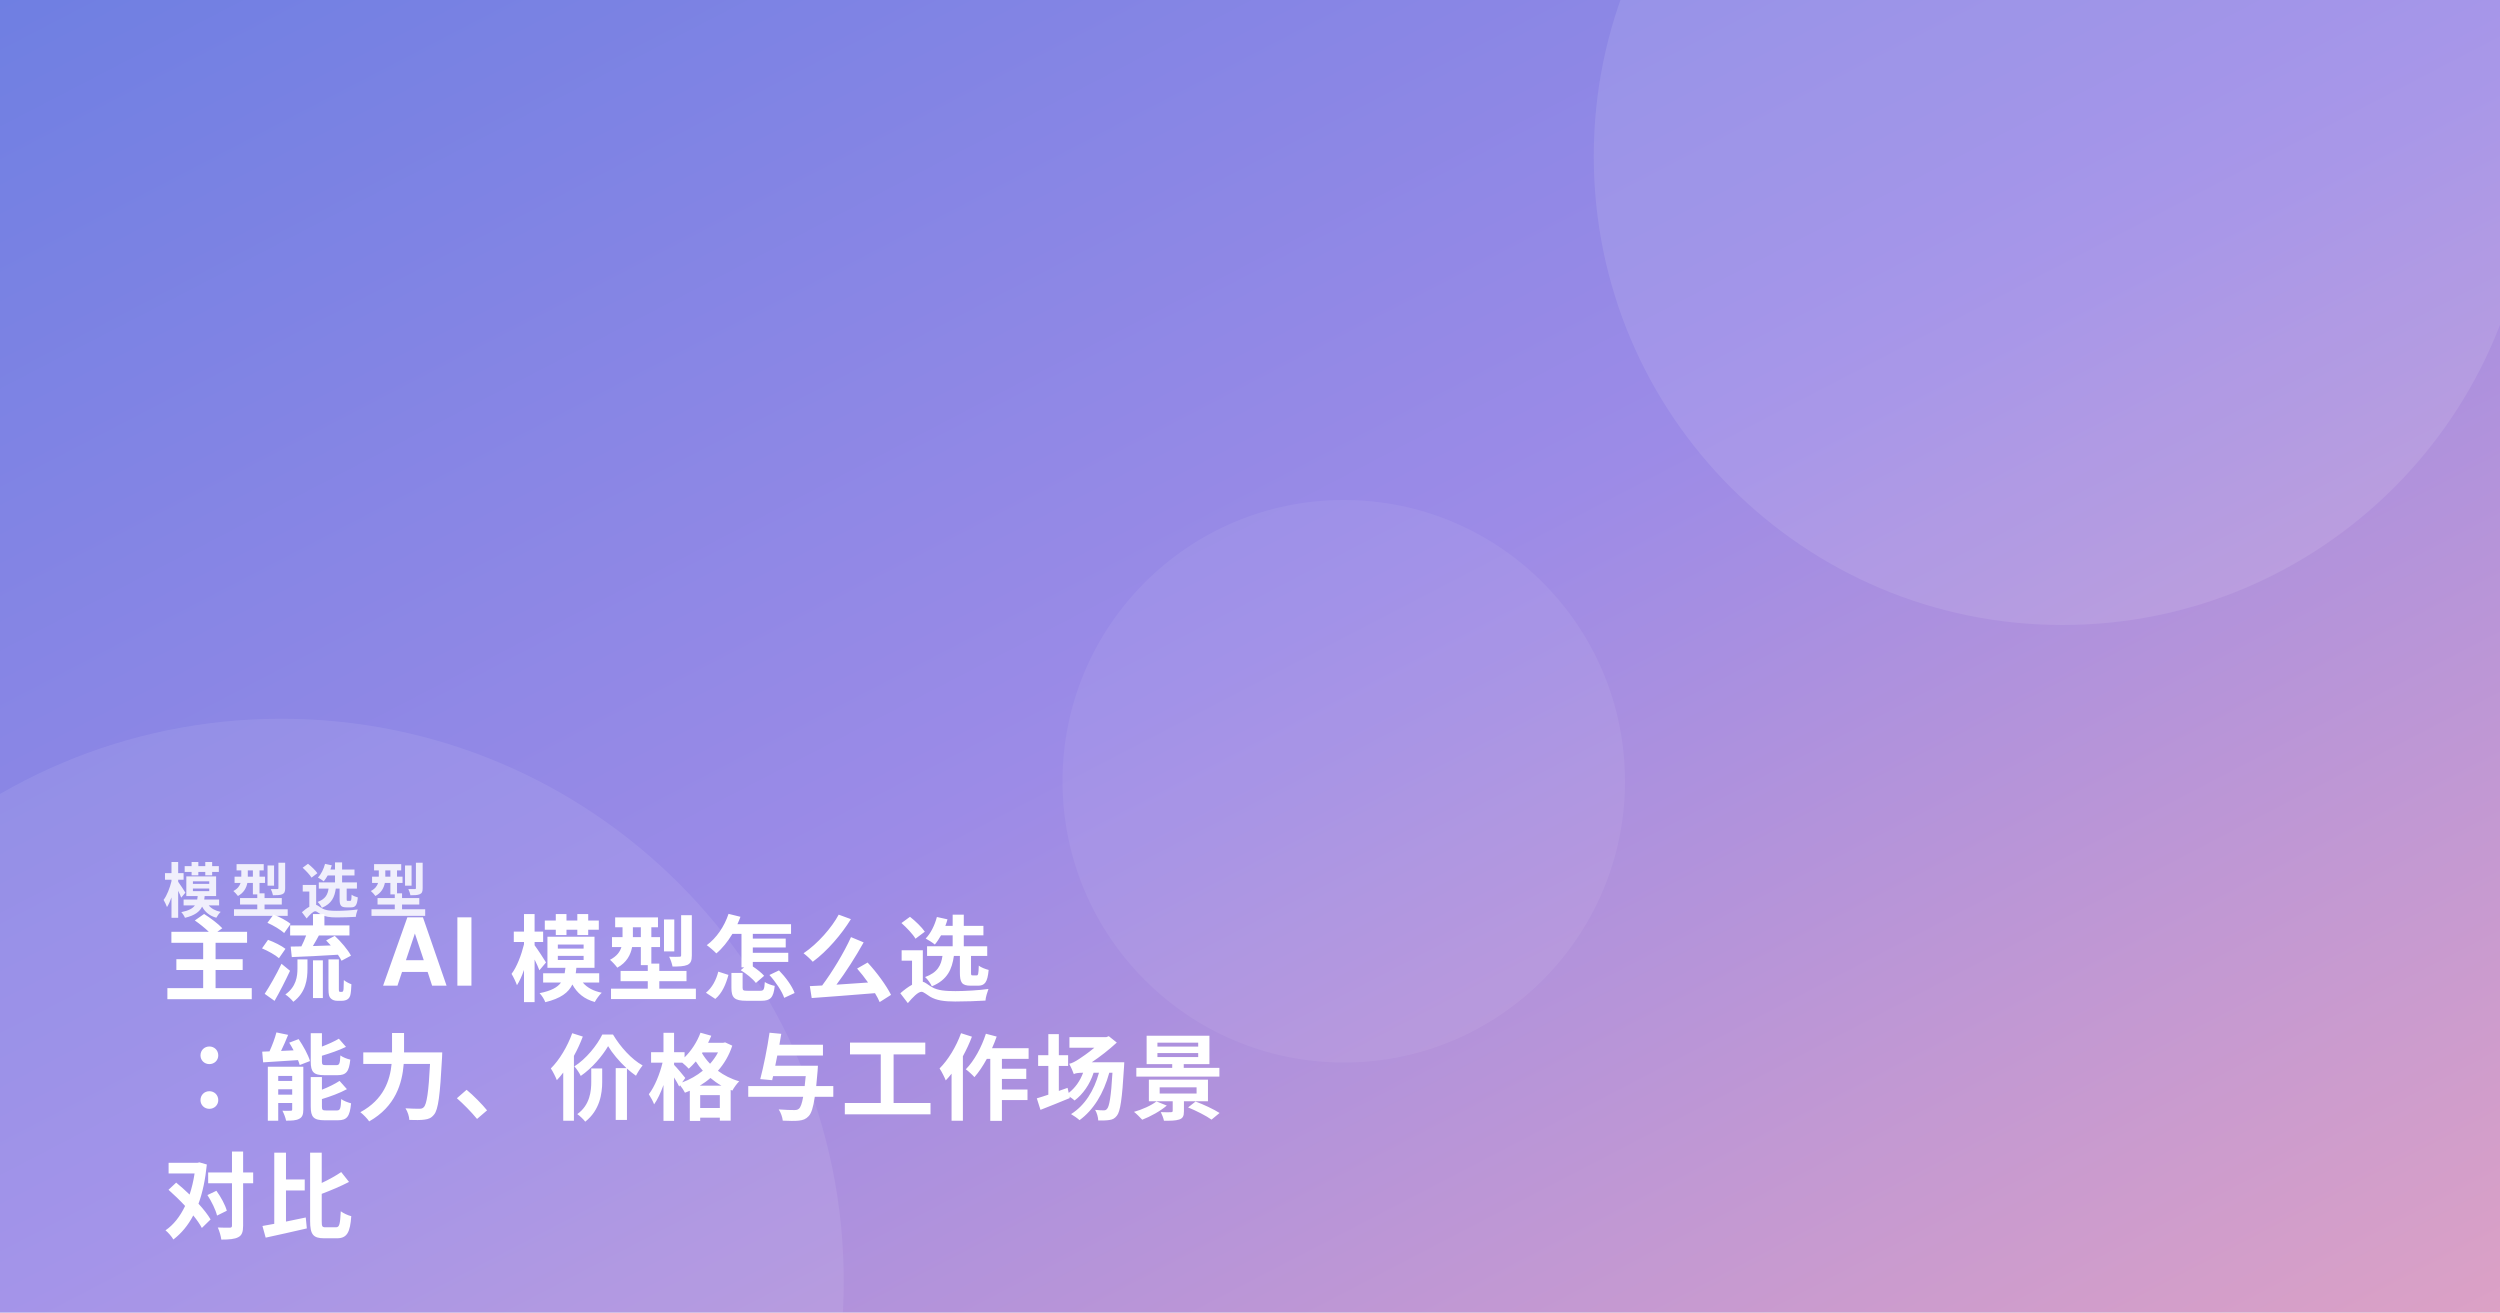
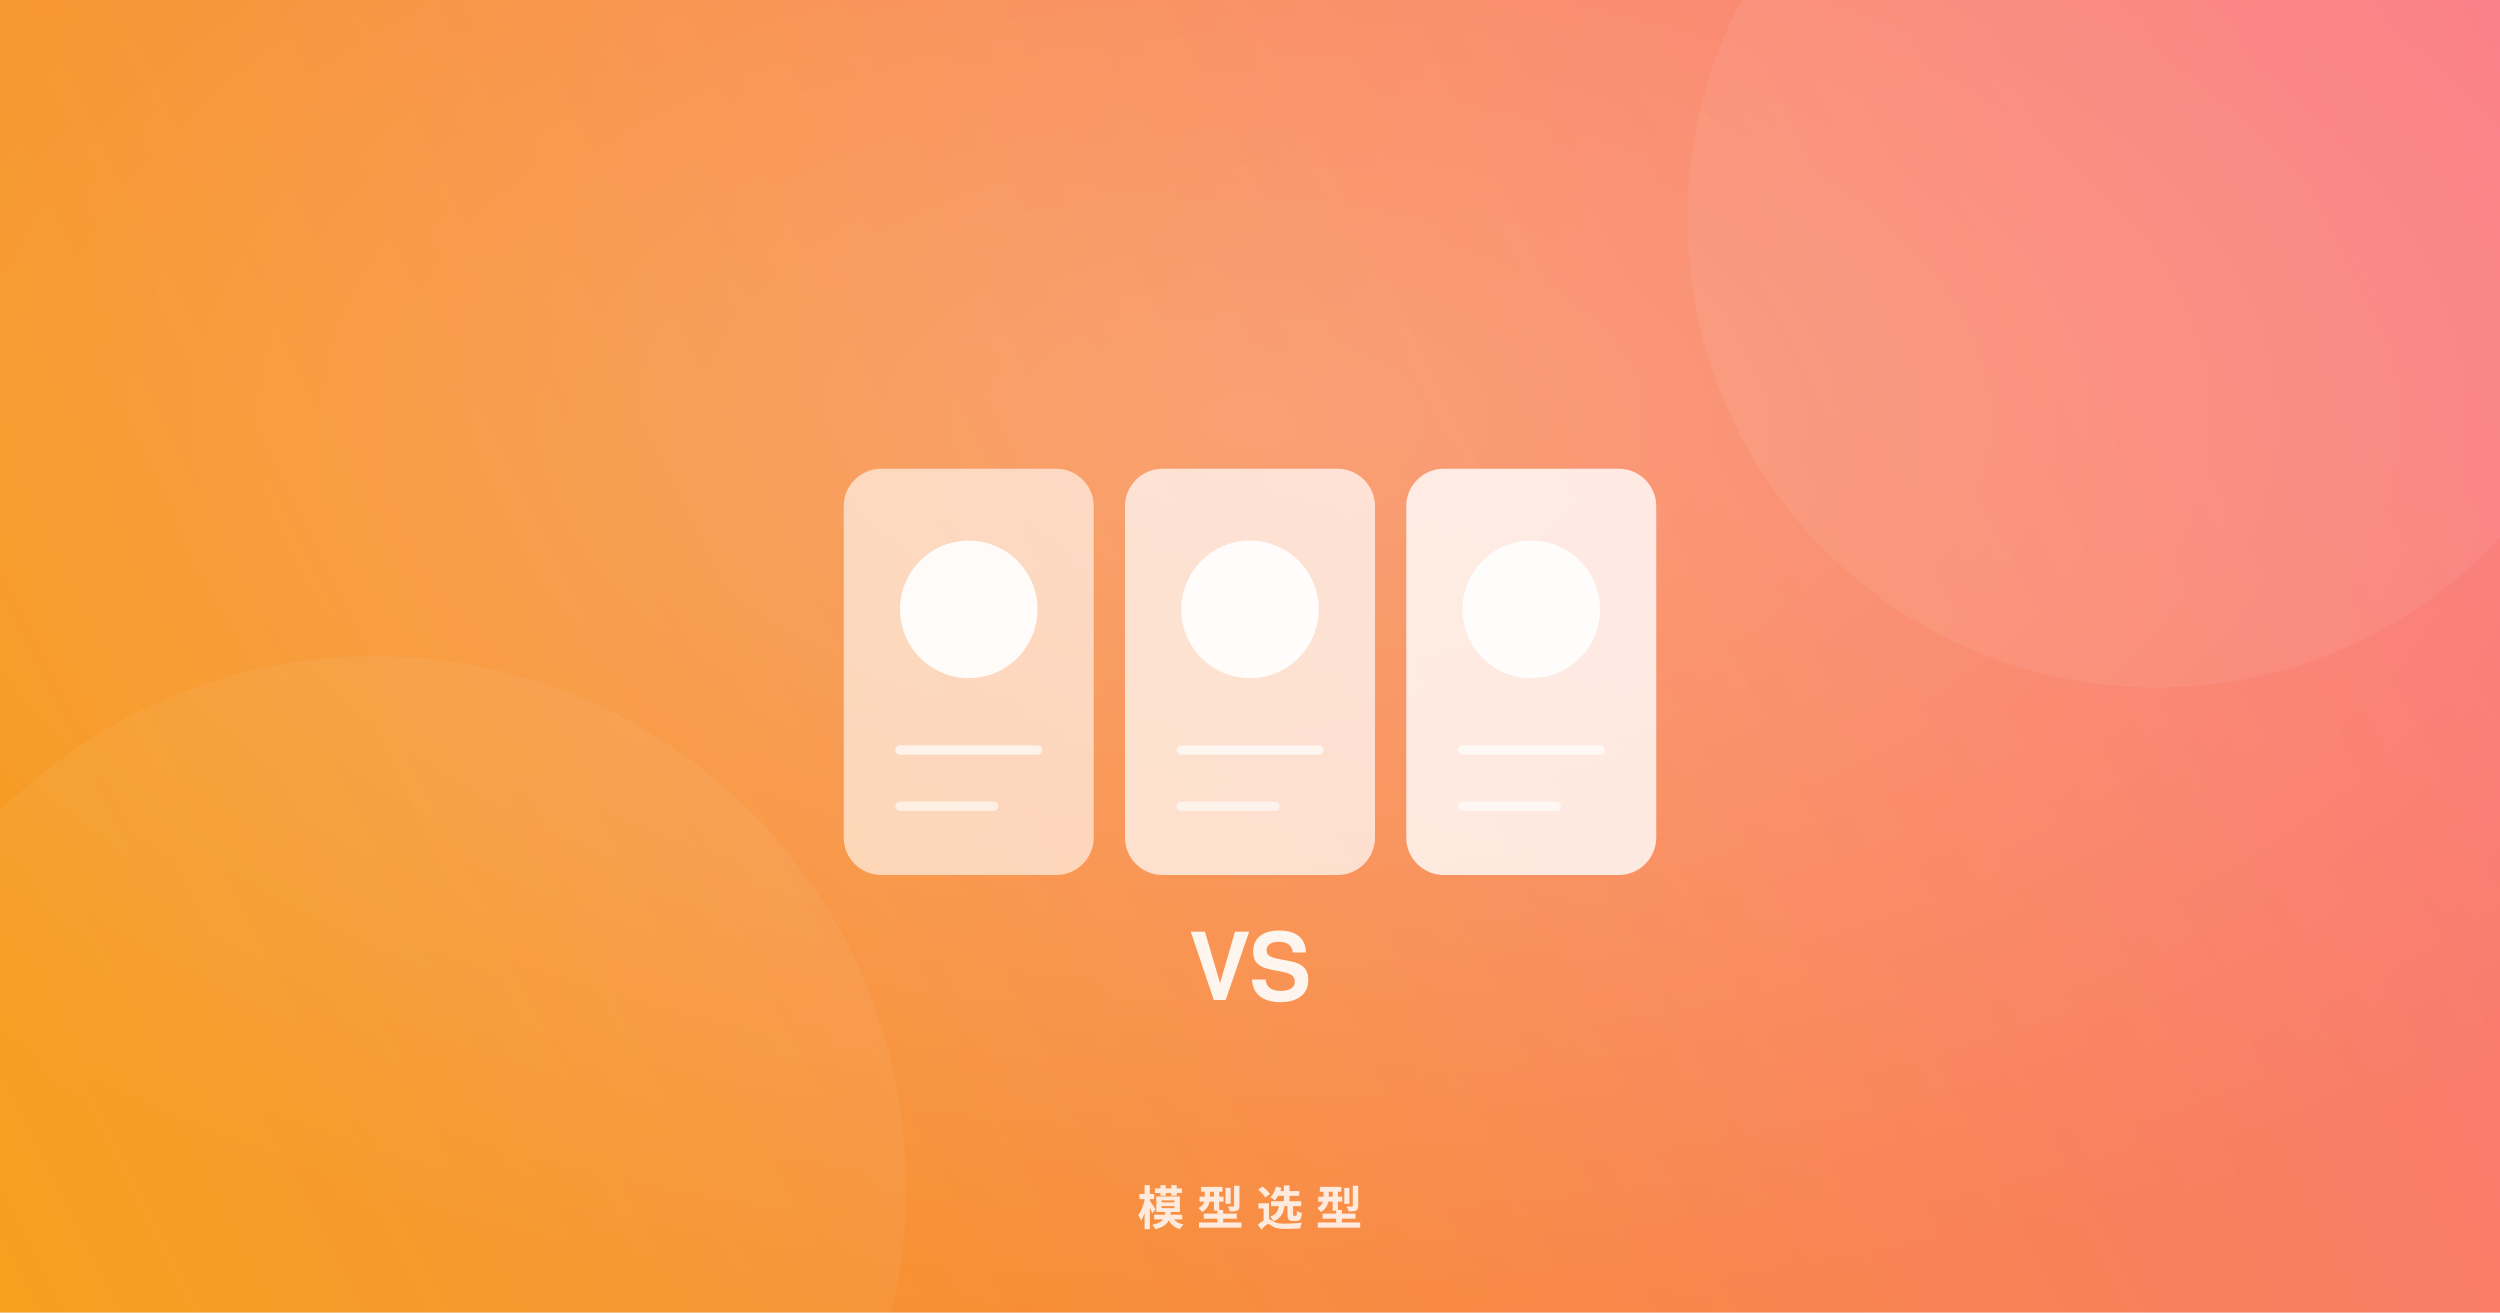
<svg xmlns="http://www.w3.org/2000/svg" viewBox="0 0 800 420" preserveAspectRatio="xMidYMid slice">
  <defs>
-     <linearGradient id="g" x1="0" y1="0" x2="1" y2="1">
-       <stop offset="0" stop-color="#6f7fe2" />
-       <stop offset="0.5" stop-color="#9c8be7" />
-       <stop offset="1" stop-color="#dca1c5" />
+     <linearGradient id="bg" x1="0" y1="0" x2="1" y2="1" gradientTransform="rotate(120 .5 .5)">
+       <stop offset="0" stop-color="#fb7185" />
+       <stop offset="1" stop-color="#f59e0b" />
    </linearGradient>
+     <radialGradient id="glow" cx="0.5" cy="0.32" r="0.7">
+       <stop offset="0" stop-color="#ffffff" stop-opacity="0.22" />
+       <stop offset="1" stop-color="#ffffff" stop-opacity="0" />
+     </radialGradient>
  </defs>
-   <rect width="800" height="420" fill="url(#g)" />
-   <circle cx="660" cy="50" r="150" fill="#ffffff" opacity="0.10" />
-   <circle cx="90" cy="410" r="180" fill="#ffffff" opacity="0.08" />
-   <circle cx="430" cy="250" r="90" fill="#ffffff" opacity="0.06" />
-   <text x="52" y="292" font-family="-apple-system,BlinkMacSystemFont,Segoe UI,Helvetica,Arial,sans-serif" font-size="19" font-weight="600" fill="#ffffff" opacity="0.85" letter-spacing="3">模型选型</text>
-   <text x="52" y="318" font-family="-apple-system,BlinkMacSystemFont,Segoe UI,Helvetica,Arial,sans-serif" font-size="30" font-weight="700" fill="#ffffff" letter-spacing="1">主流 AI 模型怎么选</text>
-   <text x="52" y="356" font-family="-apple-system,BlinkMacSystemFont,Segoe UI,Helvetica,Arial,sans-serif" font-size="30" font-weight="700" fill="#ffffff" letter-spacing="1">：能力、价格与工作场景</text>
-   <text x="52" y="394" font-family="-apple-system,BlinkMacSystemFont,Segoe UI,Helvetica,Arial,sans-serif" font-size="30" font-weight="700" fill="#ffffff" letter-spacing="1">对比</text>
+   <rect width="800" height="420" fill="url(#bg)" />
+   <rect width="800" height="420" fill="url(#glow)" />
+   <circle cx="690" cy="70" r="150" fill="#ffffff" opacity="0.06" />
+   <circle cx="120" cy="380" r="170" fill="#ffffff" opacity="0.05" />
+   <rect x="270" y="150" width="80" height="130" rx="12" fill="#ffffff" opacity="0.6" />
+   <circle cx="310" cy="195" r="22" fill="#ffffff" opacity="0.9" />
+   <path d="M288 240 h44" fill="none" stroke="#ffffff" stroke-width="3" stroke-linecap="round" stroke-linejoin="round" opacity="0.7" />
+   <path d="M288 258 h30" fill="none" stroke="#ffffff" stroke-width="3" stroke-linecap="round" stroke-linejoin="round" opacity="0.6" />
+   <rect x="360" y="150" width="80" height="130" rx="12" fill="#ffffff" opacity="0.7" />
+   <circle cx="400" cy="195" r="22" fill="#ffffff" opacity="0.9" />
+   <path d="M378 240 h44" fill="none" stroke="#ffffff" stroke-width="3" stroke-linecap="round" stroke-linejoin="round" opacity="0.7" />
+   <path d="M378 258 h30" fill="none" stroke="#ffffff" stroke-width="3" stroke-linecap="round" stroke-linejoin="round" opacity="0.6" />
+   <rect x="450" y="150" width="80" height="130" rx="12" fill="#ffffff" opacity="0.8" />
+   <circle cx="490" cy="195" r="22" fill="#ffffff" opacity="0.9" />
+   <path d="M468 240 h44" fill="none" stroke="#ffffff" stroke-width="3" stroke-linecap="round" stroke-linejoin="round" opacity="0.7" />
+   <path d="M468 258 h30" fill="none" stroke="#ffffff" stroke-width="3" stroke-linecap="round" stroke-linejoin="round" opacity="0.6" />
+   <text x="400" y="320" text-anchor="middle" font-family="-apple-system,BlinkMacSystemFont,Segoe UI,Helvetica,Arial,sans-serif" font-size="30" font-weight="700" fill="#ffffff" opacity="0.9">VS</text>
+   <text x="400" y="392" text-anchor="middle" font-family="-apple-system,BlinkMacSystemFont,Segoe UI,Helvetica,Arial,sans-serif" font-size="15" font-weight="600" fill="#ffffff" opacity="0.82" letter-spacing="4">模型选型</text>
</svg>
